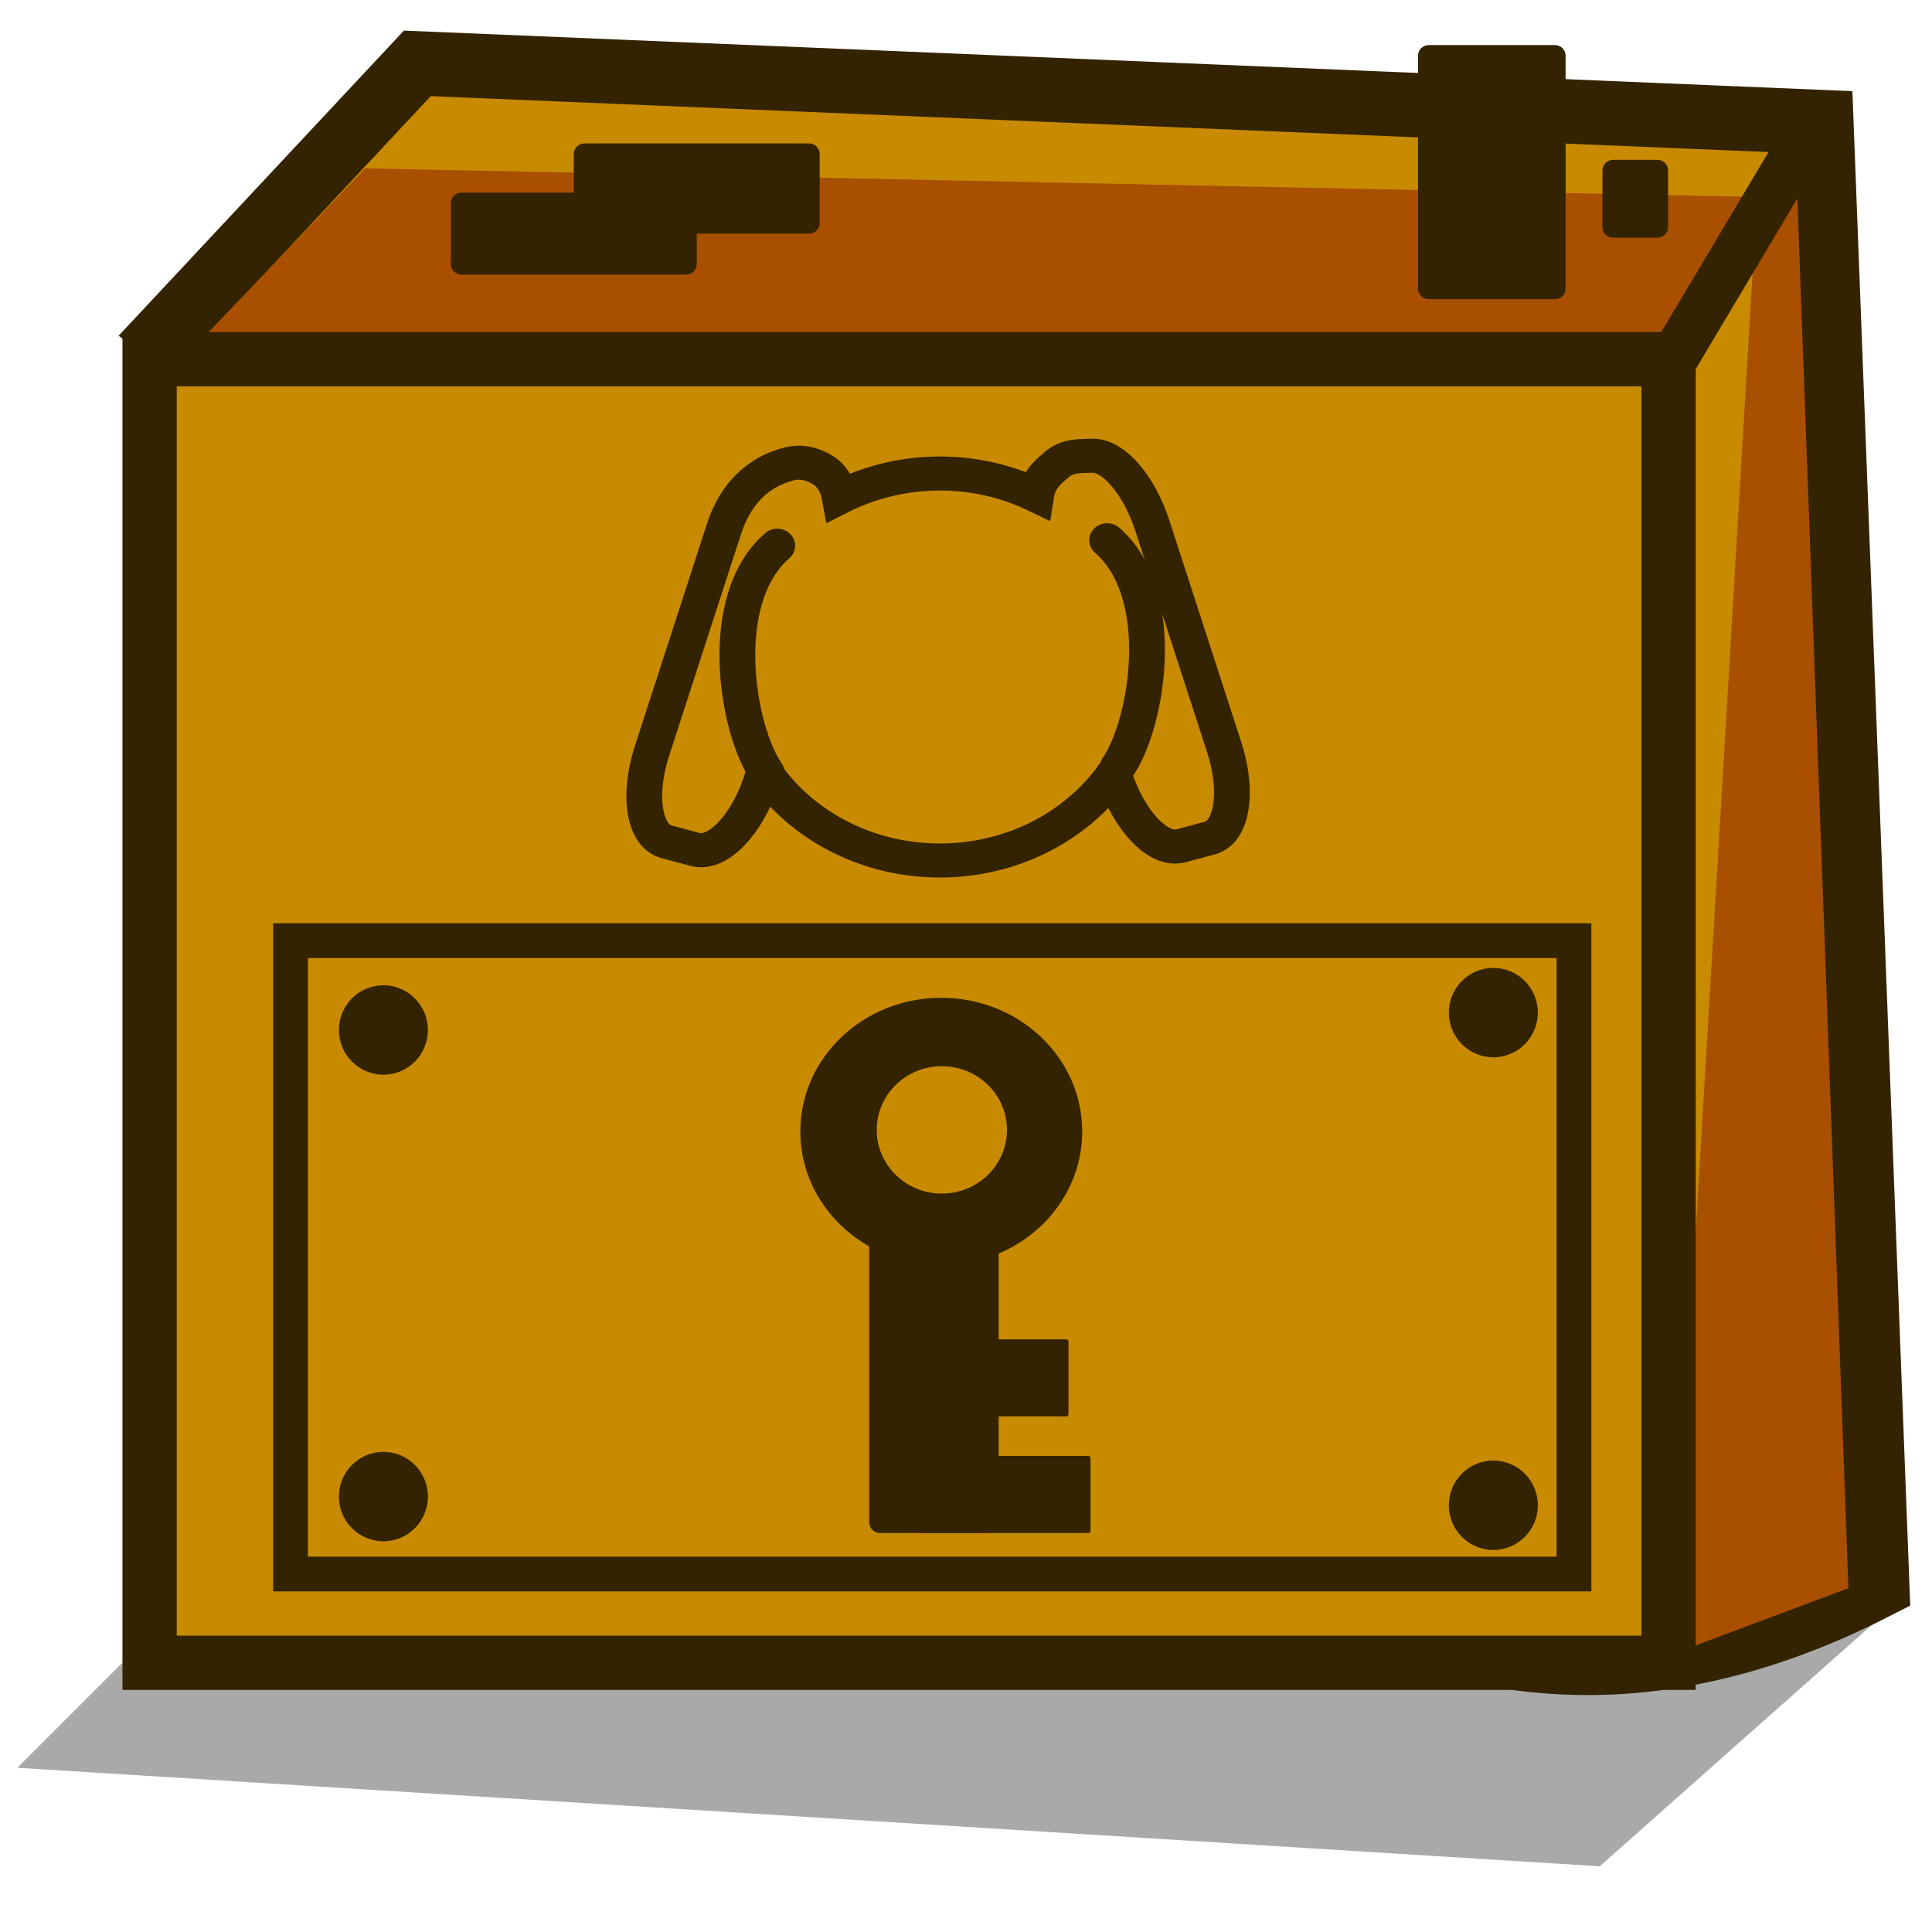
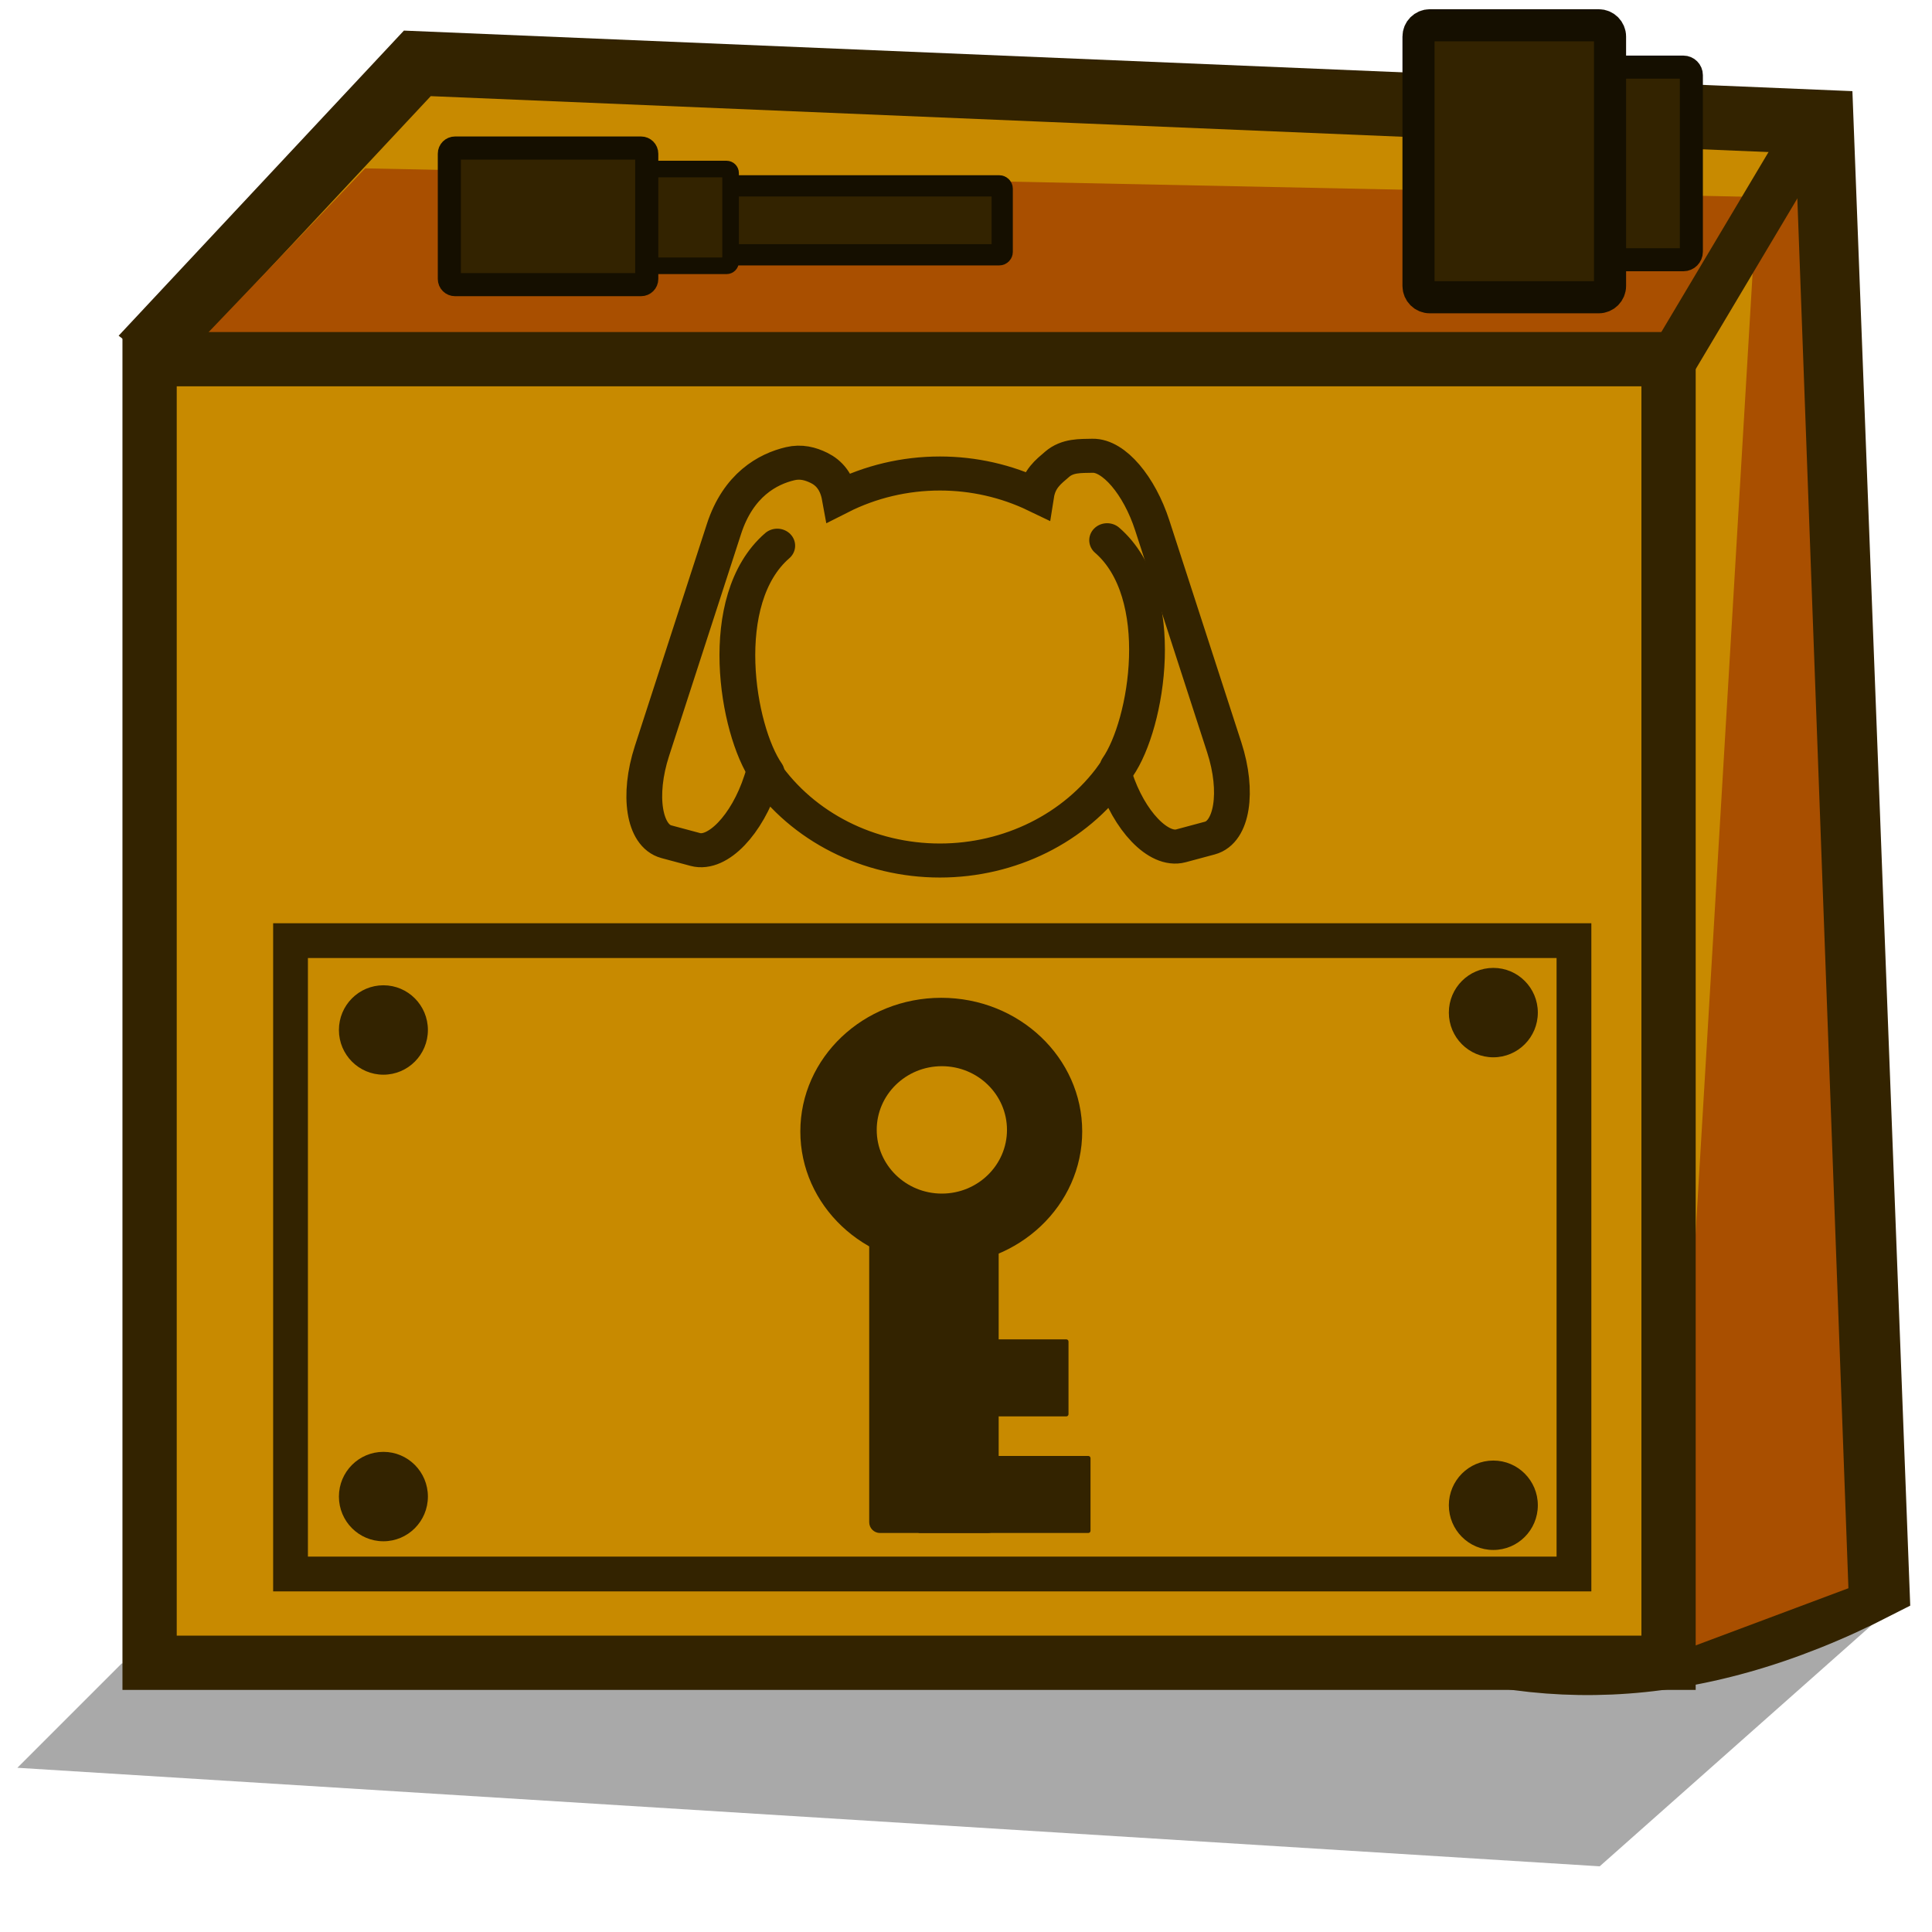
<svg xmlns="http://www.w3.org/2000/svg" width="377.953" height="377.953" viewBox="0 0 100 100" version="1.1" id="svg1" xml:space="preserve">
  <defs id="defs1">
    <filter style="color-interpolation-filters:sRGB;" id="filter6" x="-0.719" y="-0.458" width="2.439" height="1.916">
      <feGaussianBlur stdDeviation="5" result="fbSourceGraphic" id="feGaussianBlur5" />
      <feGaussianBlur stdDeviation="0.01" in="SourceGraphic" result="result1" id="feGaussianBlur6" />
      <feComposite in2="result1" operator="arithmetic" in="fbSourceGraphic" k2="0.5" k3="0.5" result="result2" id="feComposite6" />
      <feBlend in2="fbSourceGraphic" mode="normal" result="result3" id="feBlend6" />
    </filter>
    <linearGradient id="linearGradient13895">
      <stop style="stop-color:#000000;stop-opacity:1;" offset="0" id="stop13893" />
    </linearGradient>
    <filter style="color-interpolation-filters:sRGB;" id="filter14269" x="-0.312" y="-0.296" width="1.623" height="1.592">
      <feGaussianBlur stdDeviation="0.205" result="blur" id="feGaussianBlur14263" />
      <feComposite in="SourceGraphic" in2="blur" operator="in" result="composite1" id="feComposite14265" />
      <feComposite in="composite1" in2="composite1" operator="in" result="composite2" id="feComposite14267" />
    </filter>
    <filter style="color-interpolation-filters:sRGB;" id="filter6-3" x="-0.719" y="-0.458" width="2.439" height="1.916">
      <feGaussianBlur stdDeviation="5" result="fbSourceGraphic" id="feGaussianBlur5-6" />
      <feGaussianBlur stdDeviation="0.01" in="SourceGraphic" result="result1" id="feGaussianBlur6-7" />
      <feComposite in2="result1" operator="arithmetic" in="fbSourceGraphic" k2="0.5" k3="0.5" result="result2" id="feComposite6-5" />
      <feBlend in2="fbSourceGraphic" mode="normal" result="result3" id="feBlend6-3" />
    </filter>
    <filter style="color-interpolation-filters:sRGB;" id="filter6-5" x="-0.719" y="-0.458" width="2.439" height="1.916">
      <feGaussianBlur stdDeviation="5" result="fbSourceGraphic" id="feGaussianBlur5-3" />
      <feGaussianBlur stdDeviation="0.01" in="SourceGraphic" result="result1" id="feGaussianBlur6-5" />
      <feComposite in2="result1" operator="arithmetic" in="fbSourceGraphic" k2="0.5" k3="0.5" result="result2" id="feComposite6-6" />
      <feBlend in2="fbSourceGraphic" mode="normal" result="result3" id="feBlend6-2" />
    </filter>
    <filter style="color-interpolation-filters:sRGB;" id="filter14269-1" x="-0.312" y="-0.296" width="1.623" height="1.592">
      <feGaussianBlur stdDeviation="0.205" result="blur" id="feGaussianBlur14263-2" />
      <feComposite in="SourceGraphic" in2="blur" operator="in" result="composite1" id="feComposite14265-7" />
      <feComposite in="composite1" in2="composite1" operator="in" result="composite2" id="feComposite14267-0" />
    </filter>
    <filter style="color-interpolation-filters:sRGB;" id="filter6-3-9" x="-0.719" y="-0.458" width="2.439" height="1.916">
      <feGaussianBlur stdDeviation="5" result="fbSourceGraphic" id="feGaussianBlur5-6-3" />
      <feGaussianBlur stdDeviation="0.01" in="SourceGraphic" result="result1" id="feGaussianBlur6-7-6" />
      <feComposite in2="result1" operator="arithmetic" in="fbSourceGraphic" k2="0.5" k3="0.5" result="result2" id="feComposite6-5-0" />
      <feBlend in2="fbSourceGraphic" mode="normal" result="result3" id="feBlend6-3-6" />
    </filter>
    <filter style="color-interpolation-filters:sRGB;" id="filter14269-2" x="-0.312" y="-0.296" width="1.623" height="1.592">
      <feGaussianBlur stdDeviation="0.205" result="blur" id="feGaussianBlur14263-7" />
      <feComposite in="SourceGraphic" in2="blur" operator="in" result="composite1" id="feComposite14265-0" />
      <feComposite in="composite1" in2="composite1" operator="in" result="composite2" id="feComposite14267-9" />
    </filter>
    <filter style="color-interpolation-filters:sRGB;" id="filter14269-3" x="-0.312" y="-0.296" width="1.623" height="1.592">
      <feGaussianBlur stdDeviation="0.205" result="blur" id="feGaussianBlur14263-5" />
      <feComposite in="SourceGraphic" in2="blur" operator="in" result="composite1" id="feComposite14265-6" />
      <feComposite in="composite1" in2="composite1" operator="in" result="composite2" id="feComposite14267-2" />
    </filter>
  </defs>
  <g id="layer1">
    <path style="fill:#000000;stroke-width:0.7;stroke-linecap:round;fill-opacity:0.336" d="m 6.3,86.1 -5.4,5.4 81.9,5.1 15.9,-14.1 z" id="path1" />
    <path id="rect2" style="fill:#c88a00;fill-opacity:1;stroke:#332300;stroke-width:3.332;stroke-opacity:1" d="M 94.274,6.318 21.601,3.28 8.603,17.182 C 38.514,40.491 58.037,102.201 97.168,82.111 Z" />
    <path id="rect19" style="fill:#a94f00;fill-opacity:1;stroke:none;stroke-width:1.612" d="M 91.278,10.203 18.901,8.714 10.198,17.818 82.603,28.448 Z" />
    <path id="rect6" style="fill:#a94f00;fill-opacity:1;stroke:#a94f00;stroke-width:2.02;stroke-opacity:1" d="M 91.995,9.615 87.571,84.161 94.638,81.516 Z" />
    <rect style="fill:#c88a00;fill-opacity:1;stroke:#332300;stroke-width:2.809;stroke-dasharray:none;stroke-opacity:1" id="rect1" width="78.621" height="67.474" x="-86.364" y="18.591" transform="scale(-1,1)" />
    <path style="fill:#5a361e;fill-opacity:1;stroke:#332300;stroke-width:2.51;stroke-dasharray:none;stroke-opacity:1" d="M 94.067,6.078 85.926,19.746" id="path2" />
    <g id="g3" transform="matrix(1.824427,0,0,1.735568,-162.7153,-28.55487)" style="fill:#c88a00;fill-opacity:1;stroke:#332300;stroke-width:1.015;stroke-dasharray:none;stroke-opacity:1">
      <path id="rect7" style="fill:#c88a00;fill-opacity:1;stroke:#332300;stroke-width:1.015;stroke-linecap:round;stroke-dasharray:none;stroke-opacity:1" d="m 120.183,30.045 c -0.347,0.008 -0.709,-0.014 -1.005,0.254 -0.244,0.221 -0.521,0.436 -0.594,0.925 -0.844,-0.427 -1.78,-0.65 -2.731,-0.65 -0.993,-1.52e-4 -1.971,0.243 -2.843,0.707 -0.08,-0.462 -0.304,-0.728 -0.586,-0.874 -0.25,-0.13 -0.516,-0.2 -0.817,-0.126 -0.639,0.157 -1.475,0.632 -1.881,1.949 l -2.044,6.625 c -0.406,1.317 -0.224,2.521 0.409,2.7 l 0.822,0.232 c 0.633,0.179 1.469,-0.737 1.876,-2.054 l 0.082,-0.266 c 0.545,0.826 1.287,1.488 2.144,1.944 0.857,0.456 1.83,0.705 2.838,0.705 1.984,1.69e-4 3.837,-0.967 4.935,-2.578 l 0.026,0.086 c 0.406,1.317 1.243,2.233 1.876,2.054 l 0.822,-0.232 c 0.633,-0.179 0.815,-1.383 0.409,-2.7 l -2.044,-6.625 c -0.368,-1.193 -1.09,-2.09 -1.693,-2.076 z" />
      <path style="fill:#c88a00;fill-opacity:1;stroke:#332300;stroke-width:1.015;stroke-linecap:round;stroke-dasharray:none;stroke-opacity:1" d="m 110.939,39.496 c -0.844,-1.276 -1.466,-5.162 0.299,-6.769" id="path7" />
      <path style="fill:#c88a00;fill-opacity:1;stroke:#332300;stroke-width:1.015;stroke-linecap:round;stroke-dasharray:none;stroke-opacity:1" d="m 120.896,39.333 c 0.844,-1.276 1.466,-5.162 -0.299,-6.769" id="path9" />
    </g>
    <rect style="fill:#c88a00;fill-opacity:1;stroke:#332300;stroke-width:1.8;stroke-dasharray:none;stroke-opacity:1" id="rect8" width="66.43" height="32.783" x="-81.468" y="48.687" transform="scale(-1,1)" />
    <ellipse style="fill:#332300;fill-opacity:1;stroke-width:0.62;stroke-linecap:round" id="path3" cx="48.72" cy="58.565" rx="7.295" ry="6.919" />
    <rect style="fill:#332300;fill-opacity:1;stroke:none;stroke-width:0.722;stroke-linecap:round;stroke-opacity:1" id="rect3" width="6.701" height="19.329" x="44.99" y="60.019" ry="0.56" />
    <rect style="fill:#332300;fill-opacity:1;stroke:none;stroke-width:0.379;stroke-linecap:round;stroke-opacity:1" id="rect4" width="8.961" height="3.989" x="46.345" y="69.324" ry="0.116" />
    <rect style="fill:#332300;fill-opacity:1;stroke:none;stroke-width:0.379;stroke-linecap:round;stroke-opacity:1" id="rect5" width="8.961" height="3.989" x="47.484" y="75.359" ry="0.116" />
    <ellipse style="fill:#c88a00;fill-opacity:1;stroke:none;stroke-width:0.772;stroke-linecap:round;stroke-opacity:1" id="path5" cx="48.75" cy="58.483" rx="3.371" ry="3.297" />
    <ellipse style="fill:#332300;fill-opacity:1;stroke:none;stroke-width:0.983;stroke-linecap:round;stroke-opacity:1" id="path8" cx="19.845" cy="53.312" rx="2.303" ry="2.314" />
    <ellipse style="fill:#332300;fill-opacity:1;stroke:none;stroke-width:0.983;stroke-linecap:round;stroke-opacity:1" id="ellipse8" cx="19.845" cy="77.462" rx="2.303" ry="2.314" />
    <ellipse style="fill:#332300;fill-opacity:1;stroke:none;stroke-width:0.983;stroke-linecap:round;stroke-opacity:1" id="ellipse9" cx="77.295" cy="52.412" rx="2.303" ry="2.314" />
    <ellipse style="fill:#332300;fill-opacity:1;stroke:none;stroke-width:0.983;stroke-linecap:round;stroke-opacity:1" id="ellipse10" cx="77.295" cy="77.912" rx="2.303" ry="2.314" />
-     <rect style="fill:#332300;fill-opacity:1;stroke:none;stroke-width:0.7;stroke-linecap:round;stroke-opacity:1" id="rect10" width="12.728" height="4.243" x="23.335" y="9.97" ry="0.548" />
-     <rect style="fill:#332300;fill-opacity:1;stroke:none;stroke-width:0.7;stroke-linecap:round;stroke-opacity:1" id="rect11" width="12.728" height="4.667" x="29.698" y="7.425" ry="0.548" />
-     <rect style="fill:#332300;fill-opacity:1;stroke:none;stroke-width:0.7;stroke-linecap:round;stroke-opacity:1" id="rect12" width="7.637" height="13.152" x="73.398" y="2.333" ry="0.548" />
-     <rect style="fill:#332300;fill-opacity:1;stroke:none;stroke-width:0.7;stroke-linecap:round;stroke-opacity:1" id="rect13" width="3.394" height="4.031" x="82.944" y="8.273" ry="0.548" />
+     <rect style="fill:#332300;fill-opacity:1;stroke:#150f00;stroke-width:1.194;stroke-linecap:round;stroke-dasharray:none;stroke-opacity:1" id="rect9" width="7.23" height="9.97" x="80.314" y="3.474" ry="0.415" />
+     <rect style="fill:#332300;fill-opacity:1;stroke:#150f00;stroke-width:1.662;stroke-linecap:round;stroke-dasharray:none;stroke-opacity:1" id="rect12" width="9.913" height="14.078" x="73.422" y="1.308" ry="0.586" />
+     <rect style="fill:#332300;fill-opacity:1;stroke:#150f00;stroke-width:1.099;stroke-linecap:round;stroke-dasharray:none;stroke-opacity:1" id="rect13" width="17.113" height="3.568" x="34.761" y="9.62" ry="0.149" />
+     <rect style="fill:#332300;fill-opacity:1;stroke:#150f00;stroke-width:0.859;stroke-linecap:round;stroke-dasharray:none;stroke-opacity:1" id="rect10" width="7.453" height="5.008" x="30.362" y="8.75" ry="0.209" />
+     <rect style="fill:#332300;fill-opacity:1;stroke:#150f00;stroke-width:1.196;stroke-linecap:round;stroke-dasharray:none;stroke-opacity:1" id="rect11" width="10.218" height="7.071" x="23.258" y="7.662" ry="0.294" />
  </g>
</svg>
